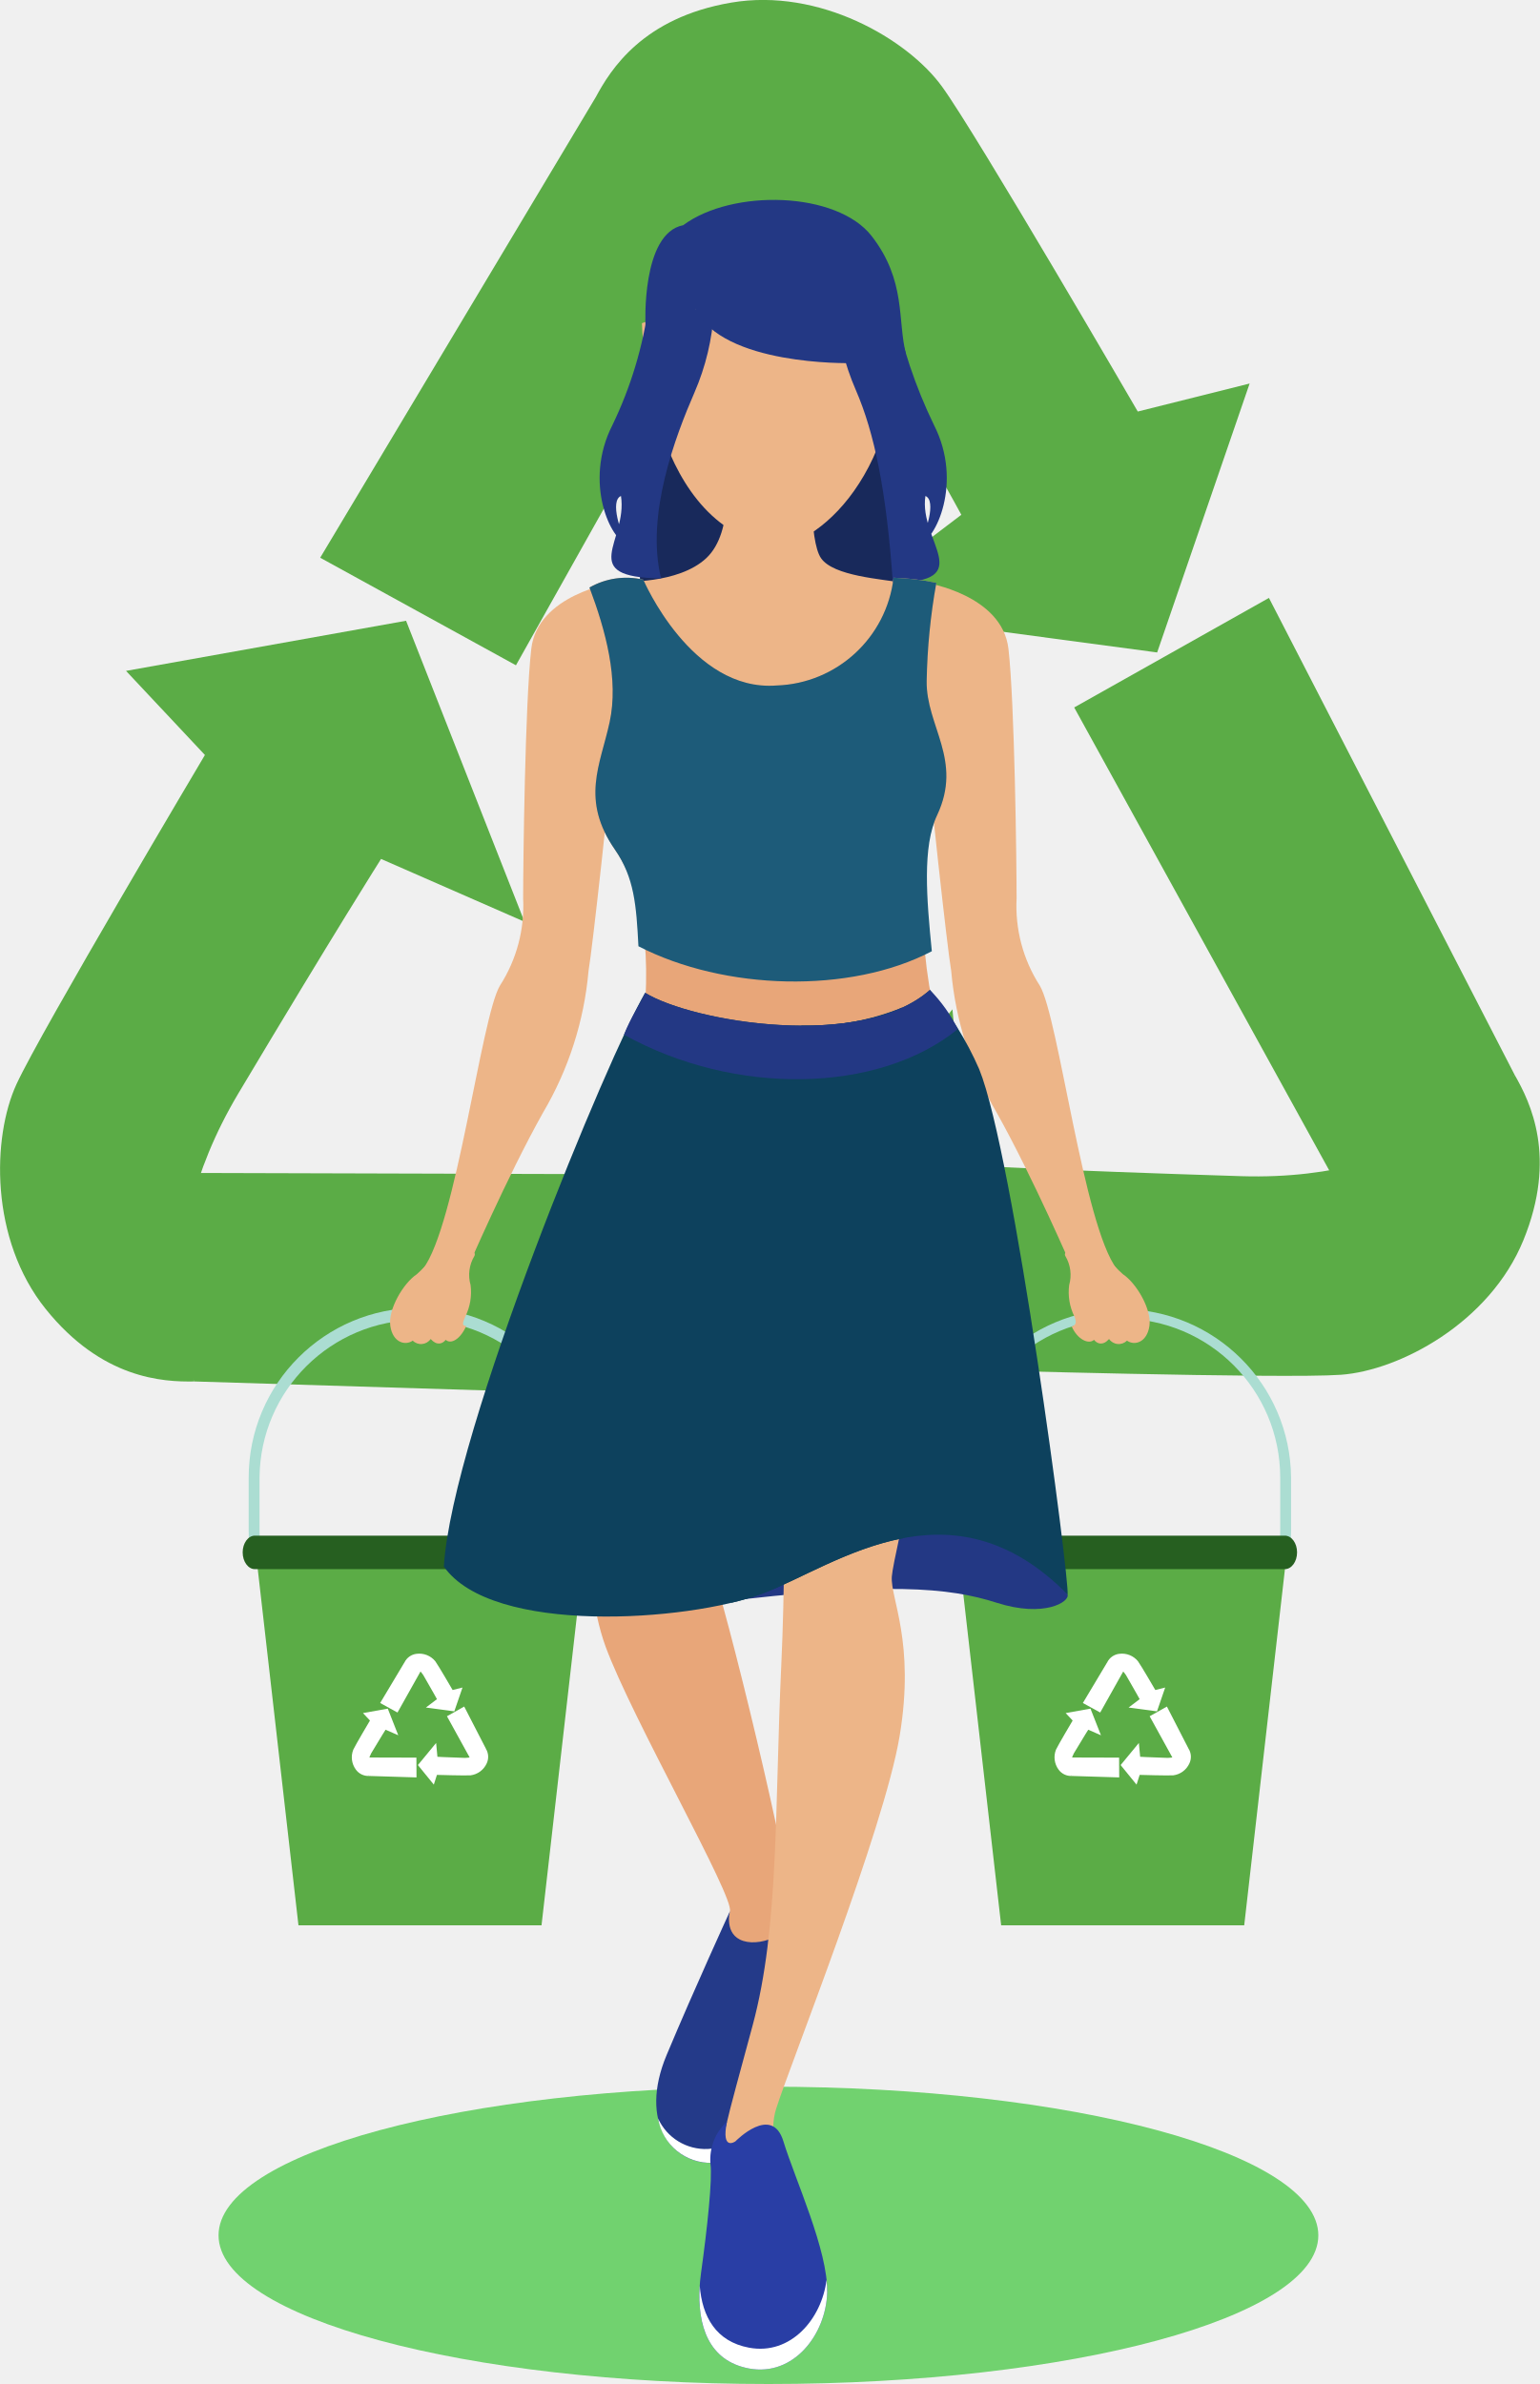
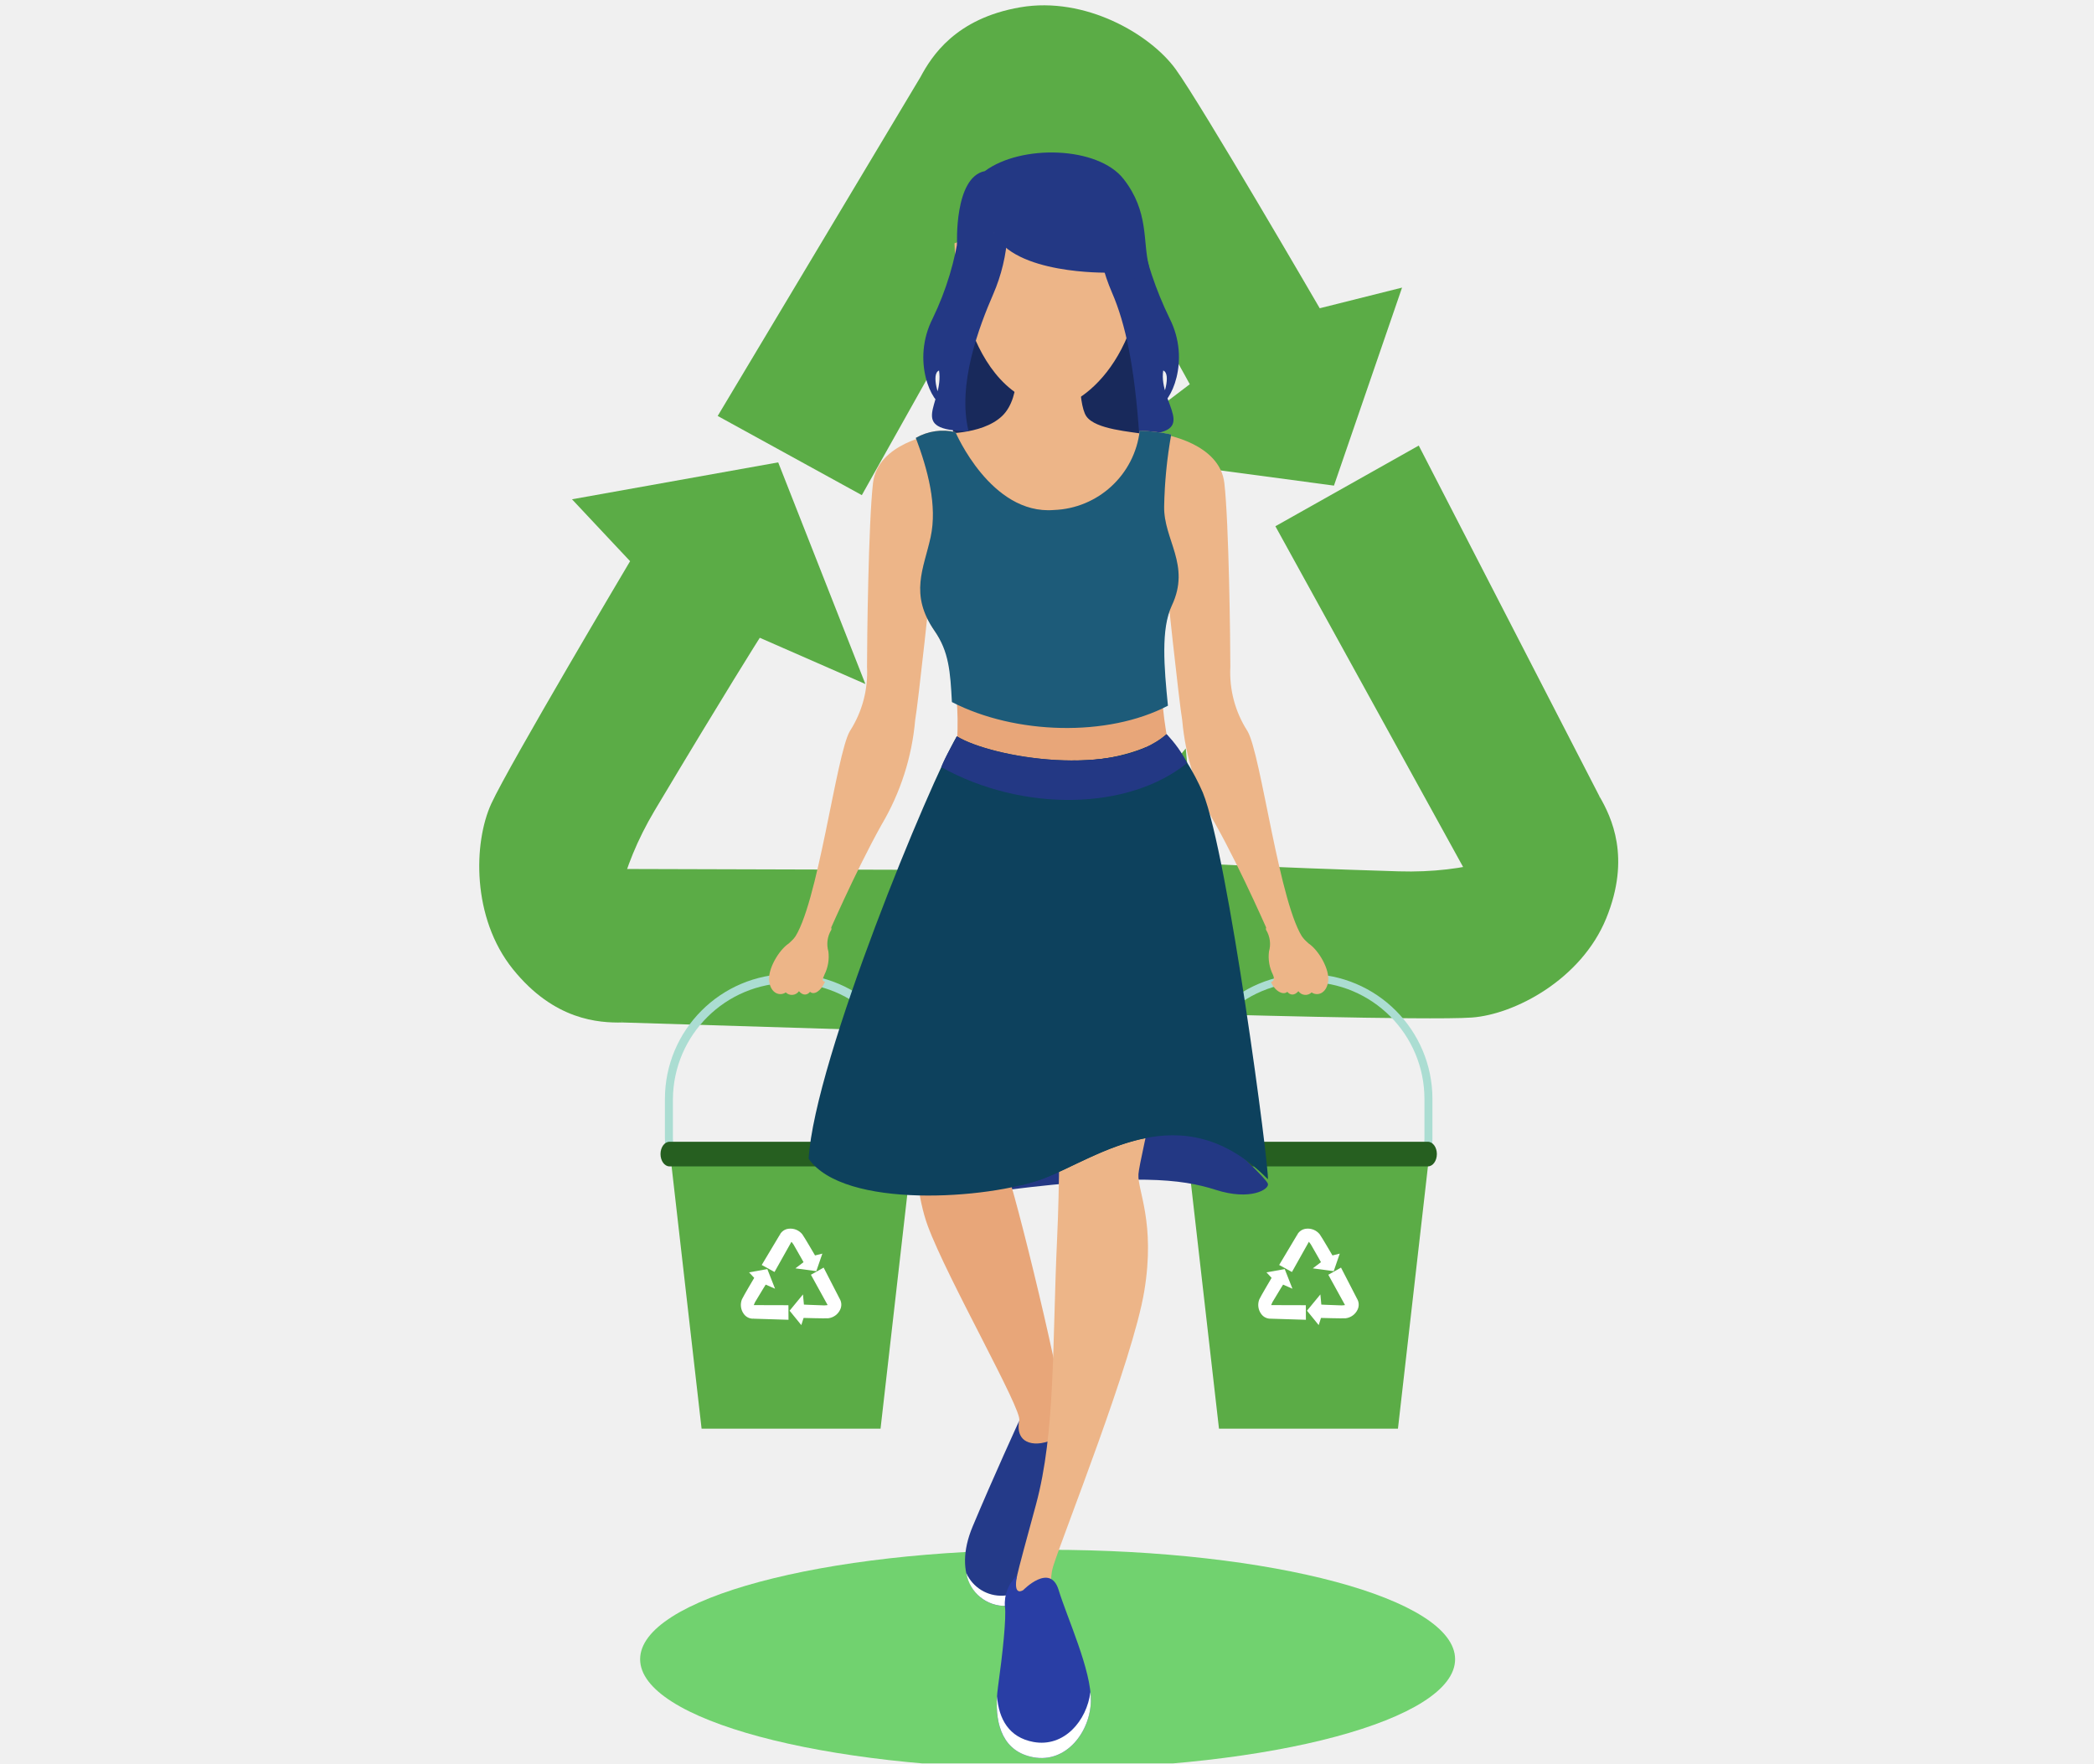
- <svg xmlns="http://www.w3.org/2000/svg" width="156.037" height="241.583" viewBox="0 0 156.037 241.583">
-   <g id="Group_2286" data-name="Group 2286" transform="translate(-96.289 -89.235)">
-     <g id="Group_2238" data-name="Group 2238" transform="translate(96.289 89.235)">
-       <g id="Group_2237" data-name="Group 2237">
-         <g id="Group_2234" data-name="Group 2234" transform="translate(32.453)">
-           <path id="Path_883" data-name="Path 883" d="M153.716,98.349,125.8,145.006l19.838,10.9,33.2-59.168Z" transform="translate(-125.805 -88.489)" fill="#5bac46" />
-           <path id="Path_884" data-name="Path 884" d="M151.19,99.1s13.734,1.527,23.324,18.1,13.734,24.2,13.734,24.2l-12.649,9.6,32.492,4.352,9.371-27.252-11.335,2.838S189.781,102.8,186.283,98c-3.483-4.8-12.424-10.025-21.359-8.5S152.712,96.257,151.19,99.1Z" transform="translate(-123.279 -89.235)" fill="#5bac46" />
-         </g>
-         <g id="Group_2235" data-name="Group 2235" transform="translate(75.674 60.591)">
-           <path id="Path_885" data-name="Path 885" d="M239.931,192.674l-24.9-48.332-19.735,11.1,32.736,59.422Z" transform="translate(-162.112 -144.343)" fill="#5bac46" />
-           <path id="Path_886" data-name="Path 886" d="M242.934,188.9s-8.554,10.861-27.694,10.267-27.8-1.1-27.8-1.1l-1.479-15.806-20.85,25.285L183.323,229.9l3.57-11.129s32.518.947,38.433.521,15.074-5.248,18.5-13.649S244.539,191.7,242.934,188.9Z" transform="translate(-165.115 -140.57)" fill="#5bac46" />
-         </g>
-         <g id="Group_2236" data-name="Group 2236" transform="translate(0 62.905)">
-           <path id="Path_887" data-name="Path 887" d="M115.44,218.473l54.344,1.673-.128-22.644-67.848-.194Z" transform="translate(-95.739 -141.388)" fill="#5bac46" />
-           <path id="Path_888" data-name="Path 888" d="M115.989,223.534s-5.339-12.74,4.455-29.191c9.813-16.437,14.462-23.759,14.462-23.759l14.534,6.364-12-30.5-28.379,5.08,7.994,8.522S100.447,188.016,97.964,193.4s-2.722,15.735,2.963,22.8S112.77,223.593,115.989,223.534Z" transform="translate(-96.289 -146.448)" fill="#5bac46" />
+ <svg xmlns="http://www.w3.org/2000/svg" width="266" height="224" viewBox="0 0 266 224">
+   <defs>
+     <clipPath id="clip-People">
+       <rect width="266" height="224" />
+     </clipPath>
+   </defs>
+   <g id="People" clip-path="url(#clip-People)">
+     <g id="People-2" data-name="People" transform="translate(-35.416 -88.56)">
+       <g id="Group_2238" data-name="Group 2238" transform="translate(96.289 89.235)">
+         <g id="Group_2237" data-name="Group 2237">
+           <g id="Group_2234" data-name="Group 2234" transform="translate(30.3)">
+             <path id="Path_883" data-name="Path 883" d="M151.566,98.224,125.8,141.288l18.31,10.058,30.64-54.611Z" transform="translate(-125.805 -89.124)" fill="#5bac46" />
+             <path id="Path_884" data-name="Path 884" d="M151.19,98.336s12.676,1.41,21.527,16.7,12.676,22.332,12.676,22.332l-11.674,8.862,29.99,4.017,8.649-25.153L201.9,127.717s-15.087-25.958-18.316-30.389-11.467-9.253-19.714-7.843S152.595,95.717,151.19,98.336Z" transform="translate(-125.429 -89.235)" fill="#5bac46" />
+           </g>
+           <g id="Group_2235" data-name="Group 2235" transform="translate(70.507 55.924)">
+             <path id="Path_885" data-name="Path 885" d="M236.493,188.952l-22.982-44.609L195.3,154.592l30.215,54.845Z" transform="translate(-164.668 -144.343)" fill="#5bac46" />
+             <path id="Path_886" data-name="Path 886" d="M236.94,188.39s-7.9,10.024-25.561,9.476-25.655-1.019-25.655-1.019l-1.365-14.589L165.115,205.6,181.92,226.23l3.3-10.272s30.013.874,35.473.481,13.913-4.844,17.079-12.6S238.422,190.974,236.94,188.39Z" transform="translate(-165.115 -143.781)" fill="#5bac46" />
+           </g>
+           <g id="Group_2236" data-name="Group 2236" transform="translate(0 58.06)">
+             <path id="Path_887" data-name="Path 887" d="M114.39,216.843l50.158,1.544-.118-20.9-62.622-.179Z" transform="translate(-96.207 -145.695)" fill="#5bac46" />
+             <path id="Path_888" data-name="Path 888" d="M114.471,217.6s-4.928-11.759,4.112-26.942c9.057-15.171,13.348-21.929,13.348-21.929l13.415,5.874L134.27,146.448l-26.193,4.688L115.456,159s-15.329,25.812-17.621,30.779-2.513,14.523,2.735,21.046S111.5,217.651,114.471,217.6Z" transform="translate(-96.289 -146.448)" fill="#5bac46" />
+           </g>
        </g>
      </g>
-     </g>
-     <ellipse id="Ellipse_77" data-name="Ellipse 77" cx="55.725" cy="15.064" rx="55.725" ry="15.064" transform="translate(118.437 300.69)" fill="#71d26f" />
-     <g id="Group_2285" data-name="Group 2285" transform="translate(120.881 109.489)">
-       <g id="Group_2249" data-name="Group 2249" transform="translate(71.21 112.271)">
-         <g id="Group_2244" data-name="Group 2244">
-           <g id="Group_2241" data-name="Group 2241" transform="translate(0.61)">
-             <g id="Group_2240" data-name="Group 2240">
-               <g id="Group_2239" data-name="Group 2239">
-                 <path id="Path_889" data-name="Path 889" d="M185.214,234.415a16.056,16.056,0,0,1-.137-2v-5.433a16.112,16.112,0,0,1,32.224,0v5.433a16.274,16.274,0,0,1-.137,2h1.11a17.216,17.216,0,0,0,.126-2v-5.433a17.212,17.212,0,0,0-34.423,0v5.433a17.223,17.223,0,0,0,.126,2Z" transform="translate(-183.977 -209.768)" fill="#abddd2" />
+       <ellipse id="Ellipse_77" data-name="Ellipse 77" cx="51.763" cy="13.904" rx="51.763" ry="13.904" transform="translate(116.731 285.427)" fill="#71d26f" />
+       <g id="Group_2285" data-name="Group 2285" transform="translate(119.318 107.929)">
+         <g id="Group_2249" data-name="Group 2249" transform="translate(65.725 104.355)">
+           <g id="Group_2244" data-name="Group 2244">
+             <g id="Group_2241" data-name="Group 2241" transform="translate(0.563)">
+               <g id="Group_2240" data-name="Group 2240">
+                 <g id="Group_2239" data-name="Group 2239">
+                   <path id="Path_889" data-name="Path 889" d="M185.119,232.517a14.818,14.818,0,0,1-.127-1.849v-5.014a14.871,14.871,0,0,1,29.742,0v5.014a15.022,15.022,0,0,1-.127,1.849h1.025a15.891,15.891,0,0,0,.117-1.849v-5.014a15.886,15.886,0,0,0-31.772,0v5.014a15.9,15.9,0,0,0,.117,1.849Z" transform="translate(-183.977 -209.768)" fill="#abddd2" />
+                 </g>
+               </g>
+             </g>
+             <g id="Group_2243" data-name="Group 2243" transform="translate(0 21.312)">
+               <g id="Group_2242" data-name="Group 2242" transform="translate(1.208 1.353)">
+                 <path id="Path_890" data-name="Path 890" d="M211.358,267.194H188.624q-2-17.547-4.012-35.092H215.37Q213.365,249.647,211.358,267.194Z" transform="translate(-184.612 -232.102)" fill="#5bac46" />
+               </g>
+               <path id="Path_891" data-name="Path 891" d="M216.319,232.333c0,.864-.511,1.565-1.142,1.565H184.564c-.63,0-1.142-.7-1.142-1.565h0c0-.864.511-1.564,1.142-1.564h30.614c.63,0,1.142.7,1.142,1.564Z" transform="translate(-183.422 -230.769)" fill="#265f20" />
+             </g>
+           </g>
+           <g id="Group_2248" data-name="Group 2248" transform="translate(10.208 32.343)">
+             <g id="Group_2245" data-name="Group 2245" transform="translate(2.653)">
+               <path id="Path_892" data-name="Path 892" d="M198.377,242.436,196.1,246.25l1.622.891,2.714-4.837Z" transform="translate(-196.096 -241.629)" fill="#fff" />
+               <path id="Path_893" data-name="Path 893" d="M198.344,242.446a2.787,2.787,0,0,1,1.907,1.48c.784,1.355,1.123,1.978,1.123,1.978l-1.035.784,2.657.356.766-2.227-.927.231s-1.337-2.3-1.623-2.691a1.931,1.931,0,0,0-1.745-.7A1.443,1.443,0,0,0,198.344,242.446Z" transform="translate(-196.062 -241.639)" fill="#fff" />
+             </g>
+             <g id="Group_2246" data-name="Group 2246" transform="translate(6.187 4.954)">
+               <path id="Path_894" data-name="Path 894" d="M205.9,250.472l-2.036-3.951-1.613.908,2.676,4.858Z" transform="translate(-199.538 -246.52)" fill="#fff" />
+               <path id="Path_895" data-name="Path 895" d="M205.94,250.422a2.791,2.791,0,0,1-2.264.839c-1.564-.049-2.272-.09-2.272-.09l-.122-1.292-1.7,2.067,1.488,1.828.292-.91s2.659.078,3.142.043a1.931,1.931,0,0,0,1.513-1.115A1.453,1.453,0,0,0,205.94,250.422Z" transform="translate(-199.578 -246.471)" fill="#fff" />
+             </g>
+             <g id="Group_2247" data-name="Group 2247" transform="translate(0 5.143)">
+               <path id="Path_896" data-name="Path 896" d="M195.085,252.942l4.443.137-.01-1.851-5.547-.016Z" transform="translate(-193.474 -246.64)" fill="#fff" />
+               <path id="Path_897" data-name="Path 897" d="M195.091,253.009a2.8,2.8,0,0,1,.364-2.387c.8-1.344,1.182-1.942,1.182-1.942l1.188.521-.981-2.493-2.32.415.654.7s-1.358,2.286-1.561,2.726a1.933,1.933,0,0,0,.243,1.864A1.442,1.442,0,0,0,195.091,253.009Z" transform="translate(-193.481 -246.707)" fill="#fff" />
+             </g>
+           </g>
+         </g>
+         <g id="Group_2259" data-name="Group 2259" transform="translate(0 104.355)">
+           <g id="Group_2254" data-name="Group 2254">
+             <g id="Group_2250" data-name="Group 2250" transform="translate(0.562)">
+               <path id="Path_898" data-name="Path 898" d="M120.352,232.517a15.017,15.017,0,0,1-.127-1.849v-5.014a14.872,14.872,0,0,1,29.743,0v5.014a14.821,14.821,0,0,1-.128,1.849h1.025a15.891,15.891,0,0,0,.118-1.849v-5.014a15.886,15.886,0,0,0-31.773,0v5.014a15.893,15.893,0,0,0,.117,1.849Z" transform="translate(-119.21 -209.768)" fill="#abddd2" />
+             </g>
+             <g id="Group_2253" data-name="Group 2253" transform="translate(0 21.312)">
+               <g id="Group_2252" data-name="Group 2252" transform="translate(1.208 1.353)">
+                 <g id="Group_2251" data-name="Group 2251">
+                   <path id="Path_899" data-name="Path 899" d="M146.591,267.194H123.858q-2.006-17.547-4.012-35.092H150.6Q148.6,249.647,146.591,267.194Z" transform="translate(-119.846 -232.102)" fill="#5bac46" />
+                 </g>
+               </g>
+               <path id="Path_900" data-name="Path 900" d="M151.552,232.333c0,.864-.511,1.565-1.142,1.565H119.8c-.63,0-1.142-.7-1.142-1.565h0c0-.864.511-1.564,1.142-1.564H150.41c.63,0,1.142.7,1.142,1.564Z" transform="translate(-118.656 -230.769)" fill="#265f20" />
+             </g>
+           </g>
+           <g id="Group_2258" data-name="Group 2258" transform="translate(10.207 32.343)">
+             <g id="Group_2255" data-name="Group 2255" transform="translate(2.653)">
+               <path id="Path_901" data-name="Path 901" d="M133.611,242.436l-2.282,3.814,1.622.891,2.714-4.837Z" transform="translate(-131.329 -241.629)" fill="#fff" />
+               <path id="Path_902" data-name="Path 902" d="M133.578,242.446a2.789,2.789,0,0,1,1.907,1.48c.783,1.355,1.122,1.978,1.122,1.978l-1.034.784,2.657.356.766-2.227-.928.231s-1.337-2.3-1.622-2.691a1.933,1.933,0,0,0-1.746-.7A1.439,1.439,0,0,0,133.578,242.446Z" transform="translate(-131.296 -241.639)" fill="#fff" />
+             </g>
+             <g id="Group_2256" data-name="Group 2256" transform="translate(6.187 4.954)">
+               <path id="Path_903" data-name="Path 903" d="M141.133,250.472,139.1,246.52l-1.613.908,2.676,4.858Z" transform="translate(-134.771 -246.52)" fill="#fff" />
+               <path id="Path_904" data-name="Path 904" d="M141.173,250.422a2.791,2.791,0,0,1-2.264.839c-1.564-.049-2.272-.09-2.272-.09l-.121-1.292-1.7,2.067,1.489,1.828.291-.91s2.659.078,3.143.043a1.929,1.929,0,0,0,1.512-1.115A1.45,1.45,0,0,0,141.173,250.422Z" transform="translate(-134.811 -246.471)" fill="#fff" />
+             </g>
+             <g id="Group_2257" data-name="Group 2257" transform="translate(0 5.143)">
+               <path id="Path_905" data-name="Path 905" d="M130.318,252.942l4.443.137-.01-1.851-5.547-.016Z" transform="translate(-128.707 -246.64)" fill="#fff" />
+               <path id="Path_906" data-name="Path 906" d="M130.326,253.009a2.8,2.8,0,0,1,.364-2.387c.8-1.344,1.182-1.942,1.182-1.942l1.188.521-.981-2.493-2.32.415.654.7s-1.358,2.286-1.561,2.726a1.93,1.93,0,0,0,.242,1.864A1.443,1.443,0,0,0,130.326,253.009Z" transform="translate(-128.714 -246.707)" fill="#fff" />
+             </g>
+           </g>
+         </g>
+         <g id="Group_2284" data-name="Group 2284" transform="translate(13.787 7.93)">
+           <g id="Group_2264" data-name="Group 2264" transform="translate(0 27.887)">
+             <g id="Group_2263" data-name="Group 2263">
+               <g id="Group_2262" data-name="Group 2262">
+                 <g id="Group_2261" data-name="Group 2261">
+                   <g id="Group_2260" data-name="Group 2260" transform="translate(2.661)">
+                     <path id="Path_907" data-name="Path 907" d="M153.105,142.951s-7.109,1.1-7.693,6.169-.761,20.124-.761,23.341a13.758,13.758,0,0,1-2.17,8.162c-1.754,2.924-4.089,22.45-7.209,26.514-2.028,2.641,4.161-.031,4.161-.031s3.685-8.546,7.078-14.6a31.465,31.465,0,0,0,4.255-13.244c.389-2.242,2.046-17.545,2.339-20.957S153.105,142.951,153.105,142.951Z" transform="translate(-134.864 -142.951)" fill="#edb588" />
+                   </g>
+                   <path id="Path_908" data-name="Path 908" d="M137.262,203.47a11.025,11.025,0,0,1-2.52,3.25c-1.256.838-2.705,3.278-2.477,4.84s1.411,1.867,2.1,1.372a1.1,1.1,0,0,0,1.676-.152c.571.647,1.1.458,1.41.077.5.457,1.382-.078,1.916-1.3-.458,0-.3-.367-.086-.875a5.155,5.155,0,0,0,.5-2.947,3.446,3.446,0,0,1,.353-2.72C140.574,204.229,137.262,203.47,137.262,203.47Z" transform="translate(-132.241 -142.055)" fill="#edb588" />
+                 </g>
              </g>
            </g>
          </g>
-           <g id="Group_2243" data-name="Group 2243" transform="translate(0 23.09)">
-             <g id="Group_2242" data-name="Group 2242" transform="translate(1.308 1.466)">
-               <path id="Path_890" data-name="Path 890" d="M213.59,270.123H188.958q-2.172-19.011-4.346-38.021h33.325Q215.765,251.111,213.59,270.123Z" transform="translate(-184.612 -232.102)" fill="#5bac46" />
-             </g>
-             <path id="Path_891" data-name="Path 891" d="M219.064,232.463c0,.936-.554,1.7-1.237,1.7H184.659c-.683,0-1.237-.76-1.237-1.7h0c0-.936.554-1.694,1.237-1.694h33.168c.683,0,1.237.759,1.237,1.694Z" transform="translate(-183.422 -230.769)" fill="#265f20" />
-           </g>
-         </g>
-         <g id="Group_2248" data-name="Group 2248" transform="translate(11.06 35.042)">
-           <g id="Group_2245" data-name="Group 2245" transform="translate(2.875)">
-             <path id="Path_892" data-name="Path 892" d="M198.568,242.447l-2.472,4.133,1.757.965,2.94-5.241Z" transform="translate(-196.096 -241.573)" fill="#fff" />
-             <path id="Path_893" data-name="Path 893" d="M198.344,242.513a3.02,3.02,0,0,1,2.066,1.6c.85,1.468,1.217,2.143,1.217,2.143l-1.121.85,2.878.386.83-2.413-1,.251s-1.448-2.491-1.758-2.916a2.092,2.092,0,0,0-1.891-.753A1.564,1.564,0,0,0,198.344,242.513Z" transform="translate(-195.872 -241.639)" fill="#fff" />
-           </g>
-           <g id="Group_2246" data-name="Group 2246" transform="translate(6.703 5.367)">
-             <path id="Path_894" data-name="Path 894" d="M206.2,250.8,204,246.52l-1.748.983,2.9,5.263Z" transform="translate(-199.312 -246.52)" fill="#fff" />
-             <path id="Path_895" data-name="Path 895" d="M206.471,250.467a3.024,3.024,0,0,1-2.453.909c-1.694-.053-2.462-.1-2.462-.1l-.132-1.4-1.846,2.24,1.612,1.98.317-.986s2.881.085,3.4.046a2.092,2.092,0,0,0,1.639-1.208A1.574,1.574,0,0,0,206.471,250.467Z" transform="translate(-199.578 -246.186)" fill="#fff" />
-           </g>
-           <g id="Group_2247" data-name="Group 2247" transform="translate(0 5.572)">
-             <path id="Path_896" data-name="Path 896" d="M195.178,253.087l4.813.148-.011-2.006-6.01-.017Z" transform="translate(-193.433 -246.259)" fill="#fff" />
-             <path id="Path_897" data-name="Path 897" d="M195.226,253.535a3.028,3.028,0,0,1,.395-2.586c.87-1.456,1.281-2.1,1.281-2.1l1.288.564-1.063-2.7-2.513.45.708.755s-1.471,2.477-1.691,2.953a2.1,2.1,0,0,0,.263,2.02A1.562,1.562,0,0,0,195.226,253.535Z" transform="translate(-193.481 -246.707)" fill="#fff" />
-           </g>
-         </g>
-       </g>
-       <g id="Group_2259" data-name="Group 2259" transform="translate(0 112.271)">
-         <g id="Group_2254" data-name="Group 2254">
-           <g id="Group_2250" data-name="Group 2250" transform="translate(0.609)">
-             <path id="Path_898" data-name="Path 898" d="M120.447,234.415a16.271,16.271,0,0,1-.137-2v-5.433a16.113,16.113,0,0,1,32.225,0v5.433a16.058,16.058,0,0,1-.139,2h1.11a17.219,17.219,0,0,0,.128-2v-5.433a17.212,17.212,0,0,0-34.424,0v5.433a17.219,17.219,0,0,0,.126,2Z" transform="translate(-119.21 -209.768)" fill="#abddd2" />
-           </g>
-           <g id="Group_2253" data-name="Group 2253" transform="translate(0 23.09)">
-             <g id="Group_2252" data-name="Group 2252" transform="translate(1.308 1.466)">
-               <g id="Group_2251" data-name="Group 2251">
-                 <path id="Path_899" data-name="Path 899" d="M148.823,270.123H124.192q-2.174-19.011-4.346-38.021H153.17Q151,251.111,148.823,270.123Z" transform="translate(-119.846 -232.102)" fill="#5bac46" />
+           <g id="Group_2269" data-name="Group 2269" transform="translate(50.017 27.887)">
+             <g id="Group_2268" data-name="Group 2268">
+               <g id="Group_2267" data-name="Group 2267">
+                 <g id="Group_2266" data-name="Group 2266">
+                   <g id="Group_2265" data-name="Group 2265">
+                     <path id="Path_909" data-name="Path 909" d="M181.658,142.951s7.108,1.1,7.692,6.169.762,20.124.762,23.341a13.764,13.764,0,0,0,2.169,8.162c1.755,2.924,4.089,22.45,7.21,26.514,2.028,2.641-4.162-.031-4.162-.031s-3.684-8.546-7.078-14.6A31.481,31.481,0,0,1,184,179.259c-.388-2.242-2.045-17.545-2.338-20.957S181.658,142.951,181.658,142.951Z" transform="translate(-181.528 -142.951)" fill="#edb588" />
+                   </g>
+                   <path id="Path_910" data-name="Path 910" d="M197.348,203.47a11.006,11.006,0,0,0,2.52,3.25c1.256.838,2.705,3.278,2.477,4.84s-1.412,1.867-2.1,1.372a1.1,1.1,0,0,1-1.677-.152c-.57.647-1.1.458-1.409.077-.5.457-1.548-.026-2.081-1.245.4-.116.468-.42.252-.928a5.155,5.155,0,0,1-.5-2.947,3.45,3.45,0,0,0-.353-2.72C194.036,204.229,197.348,203.47,197.348,203.47Z" transform="translate(-181.337 -142.055)" fill="#edb588" />
+                 </g>
              </g>
            </g>
-             <path id="Path_900" data-name="Path 900" d="M154.3,232.463c0,.936-.554,1.7-1.237,1.7H119.893c-.683,0-1.237-.76-1.237-1.7h0c0-.936.554-1.694,1.237-1.694H153.06c.683,0,1.237.759,1.237,1.694Z" transform="translate(-118.656 -230.769)" fill="#265f20" />
          </g>
-         </g>
-         <g id="Group_2258" data-name="Group 2258" transform="translate(11.059 35.042)">
-           <g id="Group_2255" data-name="Group 2255" transform="translate(2.875)">
-             <path id="Path_901" data-name="Path 901" d="M133.8,242.447l-2.472,4.133,1.757.965,2.94-5.241Z" transform="translate(-131.329 -241.573)" fill="#fff" />
-             <path id="Path_902" data-name="Path 902" d="M133.578,242.513a3.022,3.022,0,0,1,2.066,1.6c.849,1.468,1.216,2.143,1.216,2.143l-1.12.85,2.878.386.83-2.413-1,.251s-1.448-2.491-1.757-2.916a2.094,2.094,0,0,0-1.892-.753A1.559,1.559,0,0,0,133.578,242.513Z" transform="translate(-131.105 -241.639)" fill="#fff" />
+           <g id="Group_2274" data-name="Group 2274" transform="translate(19.601)">
+             <path id="Path_911" data-name="Path 911" d="M155.776,144.651a216.551,216.551,0,0,1,22.814,0c5.03-3,.39-16.471-.916-18.145s-15.938-4.723-18.479-1.522S154.171,144.172,155.776,144.651Z" transform="translate(-151.501 -115.35)" fill="#18295b" />
+             <g id="Group_2271" data-name="Group 2271" transform="translate(24.486 5.852)">
+               <g id="Group_2270" data-name="Group 2270">
+                 <path id="Path_912" data-name="Path 912" d="M176.624,121.585s2.145-1.023,2.486.44-2.339,6.627-3.412,3.557A10.908,10.908,0,0,1,176.624,121.585Z" transform="translate(-175.685 -121.237)" fill="#d57f64" />
+               </g>
+             </g>
+             <path id="Path_913" data-name="Path 913" d="M171.365,132.136s-.3,7.007.874,8.689,5.658,1.935,7.675,2.3c-.908,7.676-9.76,16.253-16.706,14.426S153.56,143,153.56,143s5.328.283,7.958-2.2,1.856-8.229,1.565-9.253S171.365,132.136,171.365,132.136Z" transform="translate(-151.526 -115.237)" fill="#edb588" />
+             <path id="Path_914" data-name="Path 914" d="M155.456,119.076s.333,18.379,11.957,20.795c3.26.69,12.458-5.609,11.957-20.795C177.613,110.964,155.456,119.076,155.456,119.076Z" transform="translate(-151.498 -115.471)" fill="#edb588" />
+             <g id="Group_2273" data-name="Group 2273" transform="translate(0 1.808)">
+               <g id="Group_2272" data-name="Group 2272">
+                 <path id="Path_915" data-name="Path 915" d="M173.3,117.7a23.9,23.9,0,0,0,1.9,7.611c1.74,4.009,2.863,9.441,3.458,18.017,8.007-.1,2.4-3.879,3.049-8.121,1.06.434.044,3.534-.616,4.5,1.523-.254,4.166-5.732,1.423-11.122a45.946,45.946,0,0,1-3.788-11.335Z" transform="translate(-151.234 -117.252)" fill="#233884" />
+                 <path id="Path_916" data-name="Path 916" d="M162.247,117.915a22.433,22.433,0,0,1-1.818,7.611c-1.742,4.009-4.6,11.429-3.125,17.393-8.008-.1-3.1-3.466-3.752-7.708-1.058.434-.042,3.534.619,4.5-1.524-.254-4.167-5.732-1.424-11.122a37.546,37.546,0,0,0,3.41-11.335Z" transform="translate(-151.556 -117.252)" fill="#233884" />
+               </g>
+             </g>
          </g>
-           <g id="Group_2256" data-name="Group 2256" transform="translate(6.703 5.367)">
-             <path id="Path_903" data-name="Path 903" d="M141.438,250.8l-2.205-4.281-1.748.983,2.9,5.263Z" transform="translate(-134.545 -246.52)" fill="#fff" />
-             <path id="Path_904" data-name="Path 904" d="M141.7,250.467a3.024,3.024,0,0,1-2.453.909c-1.694-.053-2.462-.1-2.462-.1l-.131-1.4-1.847,2.24,1.613,1.98.316-.986s2.881.085,3.405.046a2.09,2.09,0,0,0,1.638-1.208A1.571,1.571,0,0,0,141.7,250.467Z" transform="translate(-134.811 -246.186)" fill="#fff" />
-           </g>
-           <g id="Group_2257" data-name="Group 2257" transform="translate(0 5.572)">
-             <path id="Path_905" data-name="Path 905" d="M130.411,253.087l4.813.148-.011-2.006-6.01-.017Z" transform="translate(-128.666 -246.259)" fill="#fff" />
-             <path id="Path_906" data-name="Path 906" d="M130.46,253.535a3.028,3.028,0,0,1,.395-2.586c.869-1.456,1.281-2.1,1.281-2.1l1.287.564-1.063-2.7-2.513.45.708.755s-1.471,2.477-1.691,2.953a2.091,2.091,0,0,0,.262,2.02A1.563,1.563,0,0,0,130.46,253.535Z" transform="translate(-128.714 -246.707)" fill="#fff" />
-           </g>
-         </g>
-       </g>
-       <g id="Group_2284" data-name="Group 2284" transform="translate(14.937 8.592)">
-         <g id="Group_2264" data-name="Group 2264" transform="translate(0 30.215)">
-           <g id="Group_2263" data-name="Group 2263">
-             <g id="Group_2262" data-name="Group 2262">
-               <g id="Group_2261" data-name="Group 2261">
-                 <g id="Group_2260" data-name="Group 2260" transform="translate(2.883)">
-                   <path id="Path_907" data-name="Path 907" d="M154.627,142.951s-7.7,1.193-8.335,6.684-.825,21.8-.825,25.288a14.906,14.906,0,0,1-2.351,8.843c-1.9,3.168-4.43,24.323-7.811,28.727-2.2,2.861,4.508-.034,4.508-.034s3.992-9.259,7.669-15.821a34.09,34.09,0,0,0,4.61-14.35c.421-2.429,2.217-19.009,2.534-22.706S154.627,142.951,154.627,142.951Z" transform="translate(-134.864 -142.951)" fill="#edb588" />
+           <g id="Group_2283" data-name="Group 2283" transform="translate(5.029 27.411)">
+             <path id="Path_917" data-name="Path 917" d="M190.571,231.6s4.378,4.02,4.6,4.706-2.189,2.2-6.629.774-10.272-2-26.447,0C160.507,229.759,185.179,224.622,190.571,231.6Z" transform="translate(-136.829 -140.647)" fill="#233884" />
+             <g id="Group_2282" data-name="Group 2282">
+               <g id="Group_2279" data-name="Group 2279" transform="translate(13.166 65.459)">
+                 <path id="Path_918" data-name="Path 918" d="M165.337,214.171s-3.944,18.314-3.393,19.652c1.338,3.249,7.618,29.122,7.765,33.362s-1.7,12.164-5.506,13.771-3.949-3.947-3.949-3.947,2.926-6.287,3.51-10.819c.438-1.316-9.164-18.04-11.634-24.764s-2.15-20.236-1.487-30.065C153.862,209.313,165.337,214.171,165.337,214.171Z" transform="translate(-150.171 -205.904)" fill="#e8a679" />
+                 <path id="Path_919" data-name="Path 919" d="M163.668,265.392s-.585,2.192,1.243,2.777,4.908-.8,5.927-3.361c.946,3.508.36,9.43-1.541,13.376s-3.437,10.6-7.239,10.746-6.944-3.8-4.313-10.087S163.668,265.392,163.668,265.392Z" transform="translate(-150.073 -205.105)" fill="#243a89" />
+                 <g id="Group_2277" data-name="Group 2277" transform="translate(6.869 59.702)">
+                   <g id="Group_2276" data-name="Group 2276">
+                     <g id="Group_2275" data-name="Group 2275">
+                       <path id="Path_920" data-name="Path 920" d="M170.835,264.807c-.04.1-.1.185-.148.281a23.123,23.123,0,0,1-1.837,11.8c-1.9,3.948-3.436,10.6-7.238,10.746a4.873,4.873,0,0,1-4.673-2.867,4.986,4.986,0,0,0,5.117,4.164c3.8-.145,5.338-6.8,7.239-10.746S171.781,268.315,170.835,264.807Z" transform="translate(-156.939 -264.807)" fill="#fff" />
+                     </g>
+                   </g>
                </g>
-                 <path id="Path_908" data-name="Path 908" d="M137.681,203.47a11.945,11.945,0,0,1-2.73,3.522c-1.361.908-2.931,3.551-2.684,5.243s1.528,2.023,2.272,1.487a1.187,1.187,0,0,0,1.816-.165c.619.7,1.2.5,1.527.084.537.495,1.5-.085,2.076-1.406-.5,0-.328-.4-.093-.948a5.586,5.586,0,0,0,.537-3.193,3.733,3.733,0,0,1,.383-2.947C141.269,204.292,137.681,203.47,137.681,203.47Z" transform="translate(-132.241 -136.93)" fill="#edb588" />
+                 <path id="Path_921" data-name="Path 921" d="M168.394,212.537s.634,17.007,0,30.606-.195,24.562-2.68,33.772-3.217,11.4-3.143,14.693-1.106,7.6-.006,8.626,8.412-.365,8.923-1.316c-1.17-3.509-4.9-10.015-3.582-14.181s10.089-26.1,11.552-34.87-.878-12.866-.732-14.913,4.587-19.876,5.171-26.747S168.394,212.537,168.394,212.537Z" transform="translate(-149.994 -205.976)" fill="#edb588" />
+                 <path id="Path_922" data-name="Path 922" d="M164.124,286.615s3.414-3.509,4.483,0,4.192,10.234,4.095,14.133-3.12,7.9-7.31,7.115-5.068-4.776-4.483-8.967,1.073-8.773.876-10.187a4.817,4.817,0,0,1,1.545-3.938C162.76,287.6,164.124,286.615,164.124,286.615Z" transform="translate(-150.014 -204.809)" fill="#293ea5" />
+                 <g id="Group_2278" data-name="Group 2278" transform="translate(10.736 94.773)">
+                   <path id="Path_923" data-name="Path 923" d="M165.393,305.7c-3.1-.576-4.385-2.917-4.608-5.792-.25,3.717.83,7.035,4.608,7.737,4.19.78,7.211-3.216,7.31-7.115a9.193,9.193,0,0,0-.06-1.166C172.193,303,169.3,306.43,165.393,305.7Z" transform="translate(-160.75 -299.366)" fill="#fff" />
+                 </g>
+               </g>
+               <g id="Group_2281" data-name="Group 2281">
+                 <path id="Path_924" data-name="Path 924" d="M155.656,142.665a6.95,6.95,0,0,0-5.034.732c1.518,4.045,2.751,8.59,1.882,12.6s-2.737,7.237.5,11.916,3.429,11.744,2.283,19.542c5.324,5.325,23.515,2.437,28.874,0-2.339-5.848-3.458-17.593-1.023-22.759s-1.048-8.334-.975-12.573a57.591,57.591,0,0,1,.9-9.163,22.532,22.532,0,0,0-4-.477,11.4,11.4,0,0,1-10.935,10.078C160.147,153.186,155.656,142.665,155.656,142.665Z" transform="translate(-136.998 -142.481)" fill="#e8a679" />
+                 <path id="Path_925" data-name="Path 925" d="M182.642,177.415c-.492-4.914-.9-9.774.493-12.722,2.436-5.165-1.048-8.334-.975-12.573a57.591,57.591,0,0,1,.9-9.163,22.532,22.532,0,0,0-4-.477,11.4,11.4,0,0,1-10.935,10.078c-7.982.627-12.473-9.894-12.473-9.894a6.95,6.95,0,0,0-5.034.732c1.518,4.045,2.751,8.59,1.882,12.6s-2.737,7.237.5,11.916c1.817,2.627,2,5.2,2.2,9.04C163.234,181.094,174.993,181.424,182.642,177.415Z" transform="translate(-136.998 -142.481)" fill="#1d5b79" />
+                 <g id="Group_2280" data-name="Group 2280" transform="translate(0 38.555)">
+                   <path id="Path_926" data-name="Path 926" d="M182.663,180.473a30.1,30.1,0,0,1,4.605,7.4c3.237,7.928,8.489,47.967,8.27,49.137-10.994-11.163-21.871-2.578-28.559-.076-7,2.618-25.3,3.9-29.782-2.537.778-12.67,15.518-48.079,18.826-53.658C160.472,183.472,176.276,186.126,182.663,180.473Z" transform="translate(-137.197 -180.473)" fill="#0d415d" />
+                   <path id="Path_927" data-name="Path 927" d="M162.808,228.418l0-.078Z" transform="translate(-136.818 -179.764)" fill="#3b4cbe" />
+                   <path id="Path_928" data-name="Path 928" d="M179.67,182.1a23,23,0,0,1-9.409,1.683c3.925,15.2-6.211,29.274-7.42,44.764-.008.159-.023.321-.029.479l0,.078a27.723,27.723,0,0,0,.916,8.66,24.749,24.749,0,0,0,2.875-.85c3.458-1.293,8.038-4.208,13.174-5.184C182.823,215.41,189.44,197.336,179.67,182.1Z" transform="translate(-136.818 -180.449)" fill="#0d415d" />
+                   <path id="Path_929" data-name="Path 929" d="M185.028,184.133a14.385,14.385,0,0,0-2.611-3.66c-6.386,5.652-22.191,3-26.64.269-.442.991-1.37,2.349-1.974,3.915C164.159,190.425,177.613,190.162,185.028,184.133Z" transform="translate(-136.951 -180.473)" fill="#233884" />
+                 </g>
              </g>
            </g>
          </g>
        </g>
-         <g id="Group_2269" data-name="Group 2269" transform="translate(54.191 30.215)">
-           <g id="Group_2268" data-name="Group 2268">
-             <g id="Group_2267" data-name="Group 2267">
-               <g id="Group_2266" data-name="Group 2266">
-                 <g id="Group_2265" data-name="Group 2265">
-                   <path id="Path_909" data-name="Path 909" d="M181.669,142.951s7.7,1.193,8.334,6.684.826,21.8.826,25.288a14.913,14.913,0,0,0,2.35,8.843c1.9,3.168,4.43,24.323,7.812,28.727,2.2,2.861-4.509-.034-4.509-.034s-3.991-9.259-7.669-15.821a34.108,34.108,0,0,1-4.61-14.35c-.42-2.429-2.215-19.009-2.533-22.706S181.669,142.951,181.669,142.951Z" transform="translate(-181.528 -142.951)" fill="#edb588" />
-                 </g>
-                 <path id="Path_910" data-name="Path 910" d="M197.591,203.47a11.925,11.925,0,0,0,2.73,3.522c1.361.908,2.931,3.551,2.684,5.243s-1.529,2.023-2.272,1.487a1.189,1.189,0,0,1-1.817-.165c-.618.7-1.2.5-1.526.084-.538.495-1.677-.029-2.255-1.349.433-.125.507-.455.273-1a5.585,5.585,0,0,1-.537-3.193,3.738,3.738,0,0,0-.383-2.947C194,204.292,197.591,203.47,197.591,203.47Z" transform="translate(-180.244 -136.93)" fill="#edb588" />
-               </g>
-             </g>
-           </g>
-         </g>
-         <g id="Group_2274" data-name="Group 2274" transform="translate(21.236)">
-           <path id="Path_911" data-name="Path 911" d="M155.819,146.409a234.619,234.619,0,0,1,24.718,0c5.45-3.248.422-17.846-.993-19.659s-17.268-5.117-20.021-1.649S154.079,145.89,155.819,146.409Z" transform="translate(-151.187 -114.664)" fill="#18295b" />
-           <g id="Group_2271" data-name="Group 2271" transform="translate(26.529 6.341)">
-             <g id="Group_2270" data-name="Group 2270">
-               <path id="Path_912" data-name="Path 912" d="M176.7,121.614s2.324-1.108,2.694.477-2.534,7.18-3.7,3.854A11.818,11.818,0,0,1,176.7,121.614Z" transform="translate(-175.685 -121.237)" fill="#d57f64" />
-             </g>
-           </g>
-           <path id="Path_913" data-name="Path 913" d="M172.851,132.213s-.32,7.592.947,9.414,6.13,2.1,8.315,2.493c-.984,8.317-10.575,17.61-18.1,15.629s-10.453-15.761-10.453-15.761,5.772.307,8.622-2.384,2.011-8.916,1.7-10.025S172.851,132.213,172.851,132.213Z" transform="translate(-151.357 -113.905)" fill="#edb588" />
-           <path id="Path_914" data-name="Path 914" d="M155.456,119.376s.361,19.913,12.954,22.53c3.532.748,13.5-6.077,12.954-22.53C179.462,110.588,155.456,119.376,155.456,119.376Z" transform="translate(-151.168 -115.471)" fill="#edb588" />
-           <g id="Group_2273" data-name="Group 2273" transform="translate(0 1.959)">
-             <g id="Group_2272" data-name="Group 2272">
-               <path id="Path_915" data-name="Path 915" d="M173.3,117.741a25.892,25.892,0,0,0,2.062,8.246c1.886,4.343,3.1,10.229,3.747,19.52,8.675-.109,2.6-4.2,3.3-8.8,1.149.471.047,3.828-.667,4.874,1.65-.275,4.513-6.21,1.542-12.05a49.78,49.78,0,0,1-4.1-12.281Z" transform="translate(-149.393 -117.252)" fill="#233884" />
-               <path id="Path_916" data-name="Path 916" d="M163.139,117.97a24.3,24.3,0,0,1-1.969,8.246c-1.888,4.343-4.982,12.383-3.385,18.844-8.676-.11-3.356-3.755-4.065-8.351-1.147.471-.045,3.828.671,4.874-1.651-.275-4.515-6.21-1.543-12.05a40.679,40.679,0,0,0,3.694-12.281Z" transform="translate(-151.556 -117.252)" fill="#233884" />
-             </g>
-           </g>
-         </g>
-         <g id="Group_2283" data-name="Group 2283" transform="translate(5.449 29.698)">
-           <path id="Path_917" data-name="Path 917" d="M192.953,231.875s4.743,4.355,4.983,5.1-2.372,2.379-7.182.839-11.129-2.17-28.654,0C160.381,229.882,187.112,224.316,192.953,231.875Z" transform="translate(-134.727 -133.943)" fill="#233884" />
-           <g id="Group_2282" data-name="Group 2282">
-             <g id="Group_2279" data-name="Group 2279" transform="translate(14.265 69.813)">
-               <path id="Path_918" data-name="Path 918" d="M166.6,214.448s-4.273,19.843-3.676,21.292c1.449,3.521,8.254,31.552,8.413,36.146s-1.847,13.179-5.966,14.92-4.278-4.276-4.278-4.276,3.17-6.811,3.8-11.722c.475-1.426-9.928-19.546-12.6-26.831s-2.33-21.925-1.611-32.574C154.17,209.185,166.6,214.448,166.6,214.448Z" transform="translate(-150.171 -205.49)" fill="#e8a679" />
-               <path id="Path_919" data-name="Path 919" d="M164.243,265.44s-.633,2.375,1.347,3.008,5.317-.871,6.421-3.642c1.025,3.8.39,10.217-1.669,14.492s-3.724,11.485-7.843,11.643-7.524-4.118-4.673-10.929S164.243,265.44,164.243,265.44Z" transform="translate(-149.514 -200.123)" fill="#243a89" />
-               <g id="Group_2277" data-name="Group 2277" transform="translate(7.442 64.684)">
-                 <g id="Group_2276" data-name="Group 2276">
-                   <g id="Group_2275" data-name="Group 2275">
-                     <path id="Path_920" data-name="Path 920" d="M171.994,264.807c-.043.108-.111.2-.161.3a25.052,25.052,0,0,1-1.99,12.783c-2.059,4.277-3.723,11.484-7.842,11.643a5.28,5.28,0,0,1-5.063-3.106,5.4,5.4,0,0,0,5.544,4.511c4.119-.157,5.783-7.366,7.843-11.643S173.019,268.608,171.994,264.807Z" transform="translate(-156.939 -264.807)" fill="#fff" />
-                   </g>
-                 </g>
-               </g>
-               <path id="Path_921" data-name="Path 921" d="M168.92,213.084s.687,18.426,0,33.16-.211,26.611-2.9,36.59-3.485,12.355-3.405,15.92-1.2,8.237-.007,9.346,9.114-.4,9.668-1.426c-1.268-3.8-5.307-10.851-3.881-15.364s10.931-28.276,12.516-37.78-.951-13.939-.793-16.157,4.97-21.535,5.6-28.979S168.92,213.084,168.92,213.084Z" transform="translate(-148.984 -205.976)" fill="#edb588" />
-               <path id="Path_922" data-name="Path 922" d="M164.406,286.769s3.7-3.8,4.858,0,4.542,11.088,4.436,15.313-3.38,8.554-7.92,7.709-5.491-5.174-4.858-9.715,1.162-9.505.949-11.037a5.219,5.219,0,0,1,1.673-4.267C162.928,287.837,164.406,286.769,164.406,286.769Z" transform="translate(-149.118 -198.136)" fill="#293ea5" />
-               <g id="Group_2278" data-name="Group 2278" transform="translate(11.632 102.682)">
-                 <path id="Path_923" data-name="Path 923" d="M165.78,306.23c-3.36-.625-4.751-3.16-4.993-6.275-.27,4.027.9,7.622,4.993,8.383,4.54.846,7.813-3.484,7.92-7.709a9.957,9.957,0,0,0-.065-1.263C173.148,303.3,170.018,307.02,165.78,306.23Z" transform="translate(-160.75 -299.366)" fill="#fff" />
-               </g>
-             </g>
-             <g id="Group_2281" data-name="Group 2281">
-               <path id="Path_924" data-name="Path 924" d="M156.077,142.68a7.53,7.53,0,0,0-5.455.793c1.645,4.383,2.981,9.307,2.04,13.649s-2.965,7.84.538,12.91,3.715,12.724,2.474,21.173c5.768,5.769,25.478,2.64,31.284,0-2.534-6.336-3.747-19.061-1.108-24.658s-1.136-9.029-1.057-13.622a62.4,62.4,0,0,1,.98-9.927,24.413,24.413,0,0,0-4.334-.517A12.354,12.354,0,0,1,169.59,153.4C160.942,154.08,156.077,142.68,156.077,142.68Z" transform="translate(-135.861 -142.481)" fill="#e8a679" />
-               <path id="Path_925" data-name="Path 925" d="M185.314,180.33c-.533-5.324-.971-10.589.534-13.783,2.639-5.6-1.136-9.029-1.057-13.622a62.4,62.4,0,0,1,.98-9.927,24.413,24.413,0,0,0-4.334-.517A12.354,12.354,0,0,1,169.59,153.4c-8.649.679-13.514-10.72-13.514-10.72a7.53,7.53,0,0,0-5.455.793c1.645,4.383,2.981,9.307,2.04,13.649s-2.965,7.84.538,12.91c1.968,2.847,2.166,5.634,2.383,9.794C164.287,184.316,177.026,184.674,185.314,180.33Z" transform="translate(-135.861 -142.481)" fill="#1d5b79" />
-               <g id="Group_2280" data-name="Group 2280" transform="translate(0 41.772)">
-                 <path id="Path_926" data-name="Path 926" d="M186.457,180.473a32.612,32.612,0,0,1,4.99,8.021c3.507,8.589,9.2,51.97,8.96,53.238-11.912-12.094-23.7-2.793-30.942-.082-7.582,2.837-27.409,4.221-32.267-2.749.843-13.727,16.812-52.091,20.4-58.136C162.414,183.722,179.537,186.6,186.457,180.473Z" transform="translate(-137.197 -180.473)" fill="#0d415d" />
-                 <path id="Path_927" data-name="Path 927" d="M162.808,228.425l0-.085Z" transform="translate(-134.649 -175.71)" fill="#3b4cbe" />
-                 <path id="Path_928" data-name="Path 928" d="M181.08,182.1a24.918,24.918,0,0,1-10.195,1.823c4.253,16.473-6.729,31.717-8.04,48.5-.009.173-.025.347-.032.519l0,.085a30.036,30.036,0,0,0,.993,9.383,26.815,26.815,0,0,0,3.115-.921c3.747-1.4,8.709-4.56,14.274-5.616C184.5,218.19,191.664,198.608,181.08,182.1Z" transform="translate(-134.651 -180.311)" fill="#0d415d" />
-                 <path id="Path_929" data-name="Path 929" d="M187.633,184.439a15.585,15.585,0,0,0-2.829-3.966c-6.919,6.124-24.043,3.249-28.863.291-.479,1.074-1.484,2.545-2.139,4.242C165.023,191.256,179.6,190.971,187.633,184.439Z" transform="translate(-135.545 -180.473)" fill="#233884" />
-               </g>
-             </g>
-           </g>
-         </g>
+         <path id="Path_930" data-name="Path 930" d="M155.781,119.349s-.4-8.564,3.528-9.325c4.609-3.425,14.376-3.172,17.632,1.014s2.4,7.927,3.208,11.025c-2.87,3.732-5.28.858-5.28.858s-11.881.254-14.418-5.074C160.113,119.495,155.781,119.349,155.781,119.349Z" transform="translate(-118.106 -107.657)" fill="#233884" />
      </g>
-       <path id="Path_930" data-name="Path 930" d="M155.782,120.324s-.438-9.279,3.823-10.1c4.994-3.711,15.575-3.437,19.1,1.1s2.6,8.588,3.476,11.945c-3.109,4.044-5.721.929-5.721.929s-12.873.275-15.622-5.5C160.476,120.483,155.782,120.324,155.782,120.324Z" transform="translate(-114.963 -107.657)" fill="#233884" />
    </g>
  </g>
</svg>
